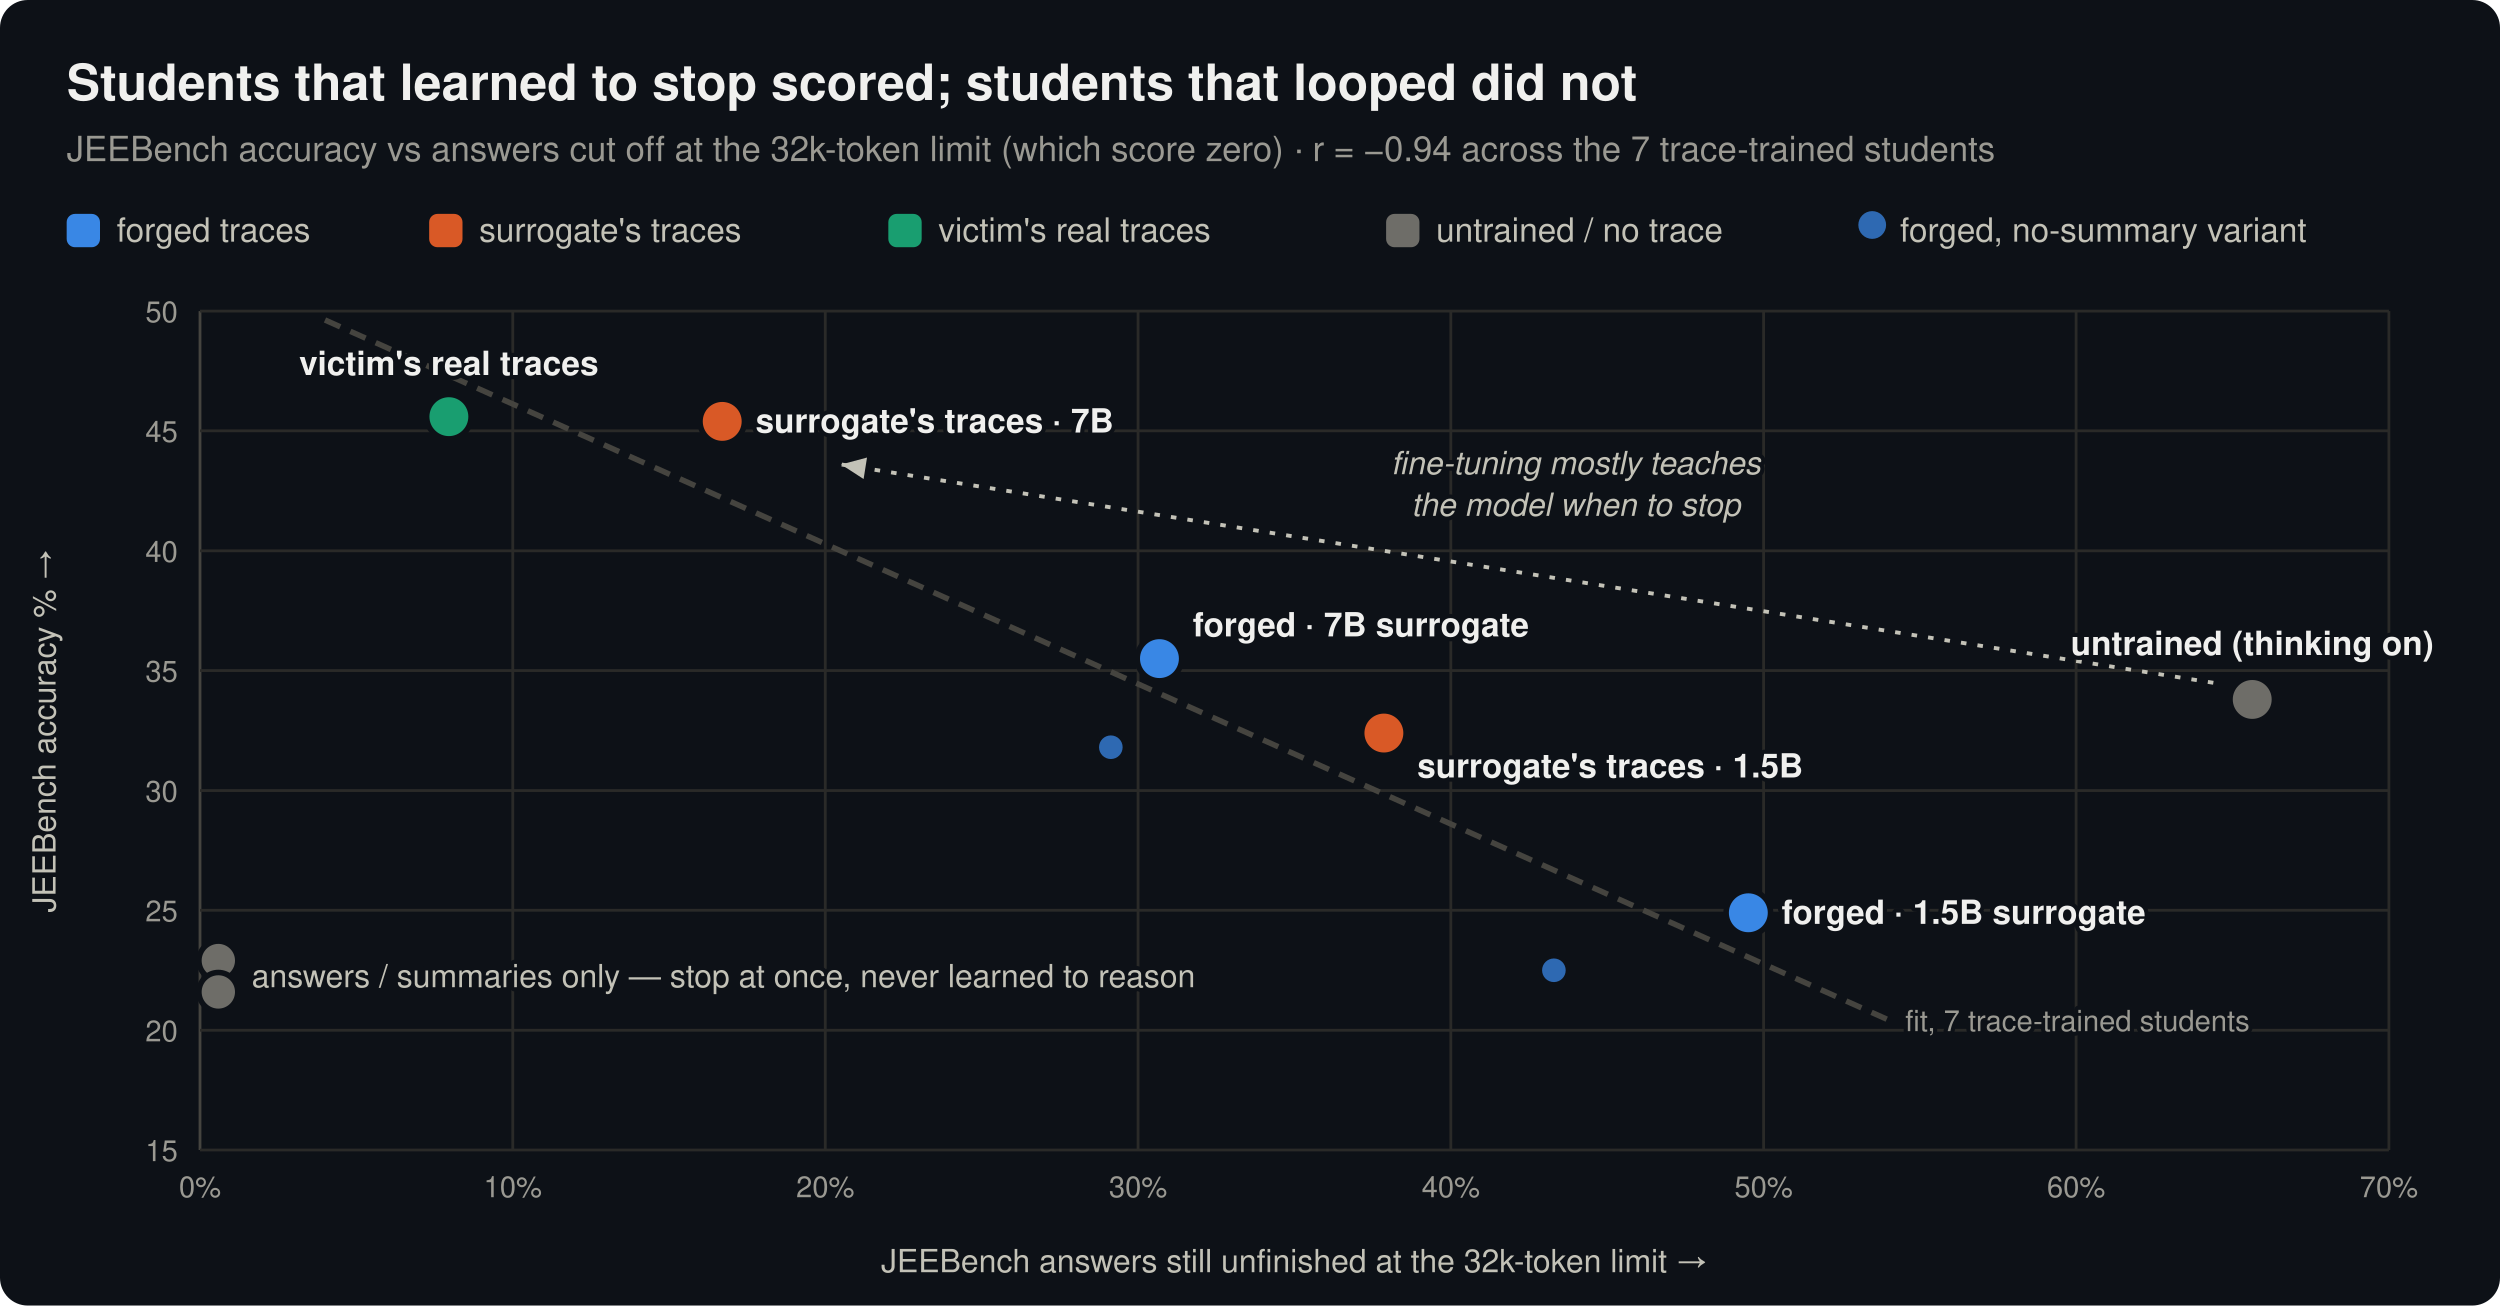
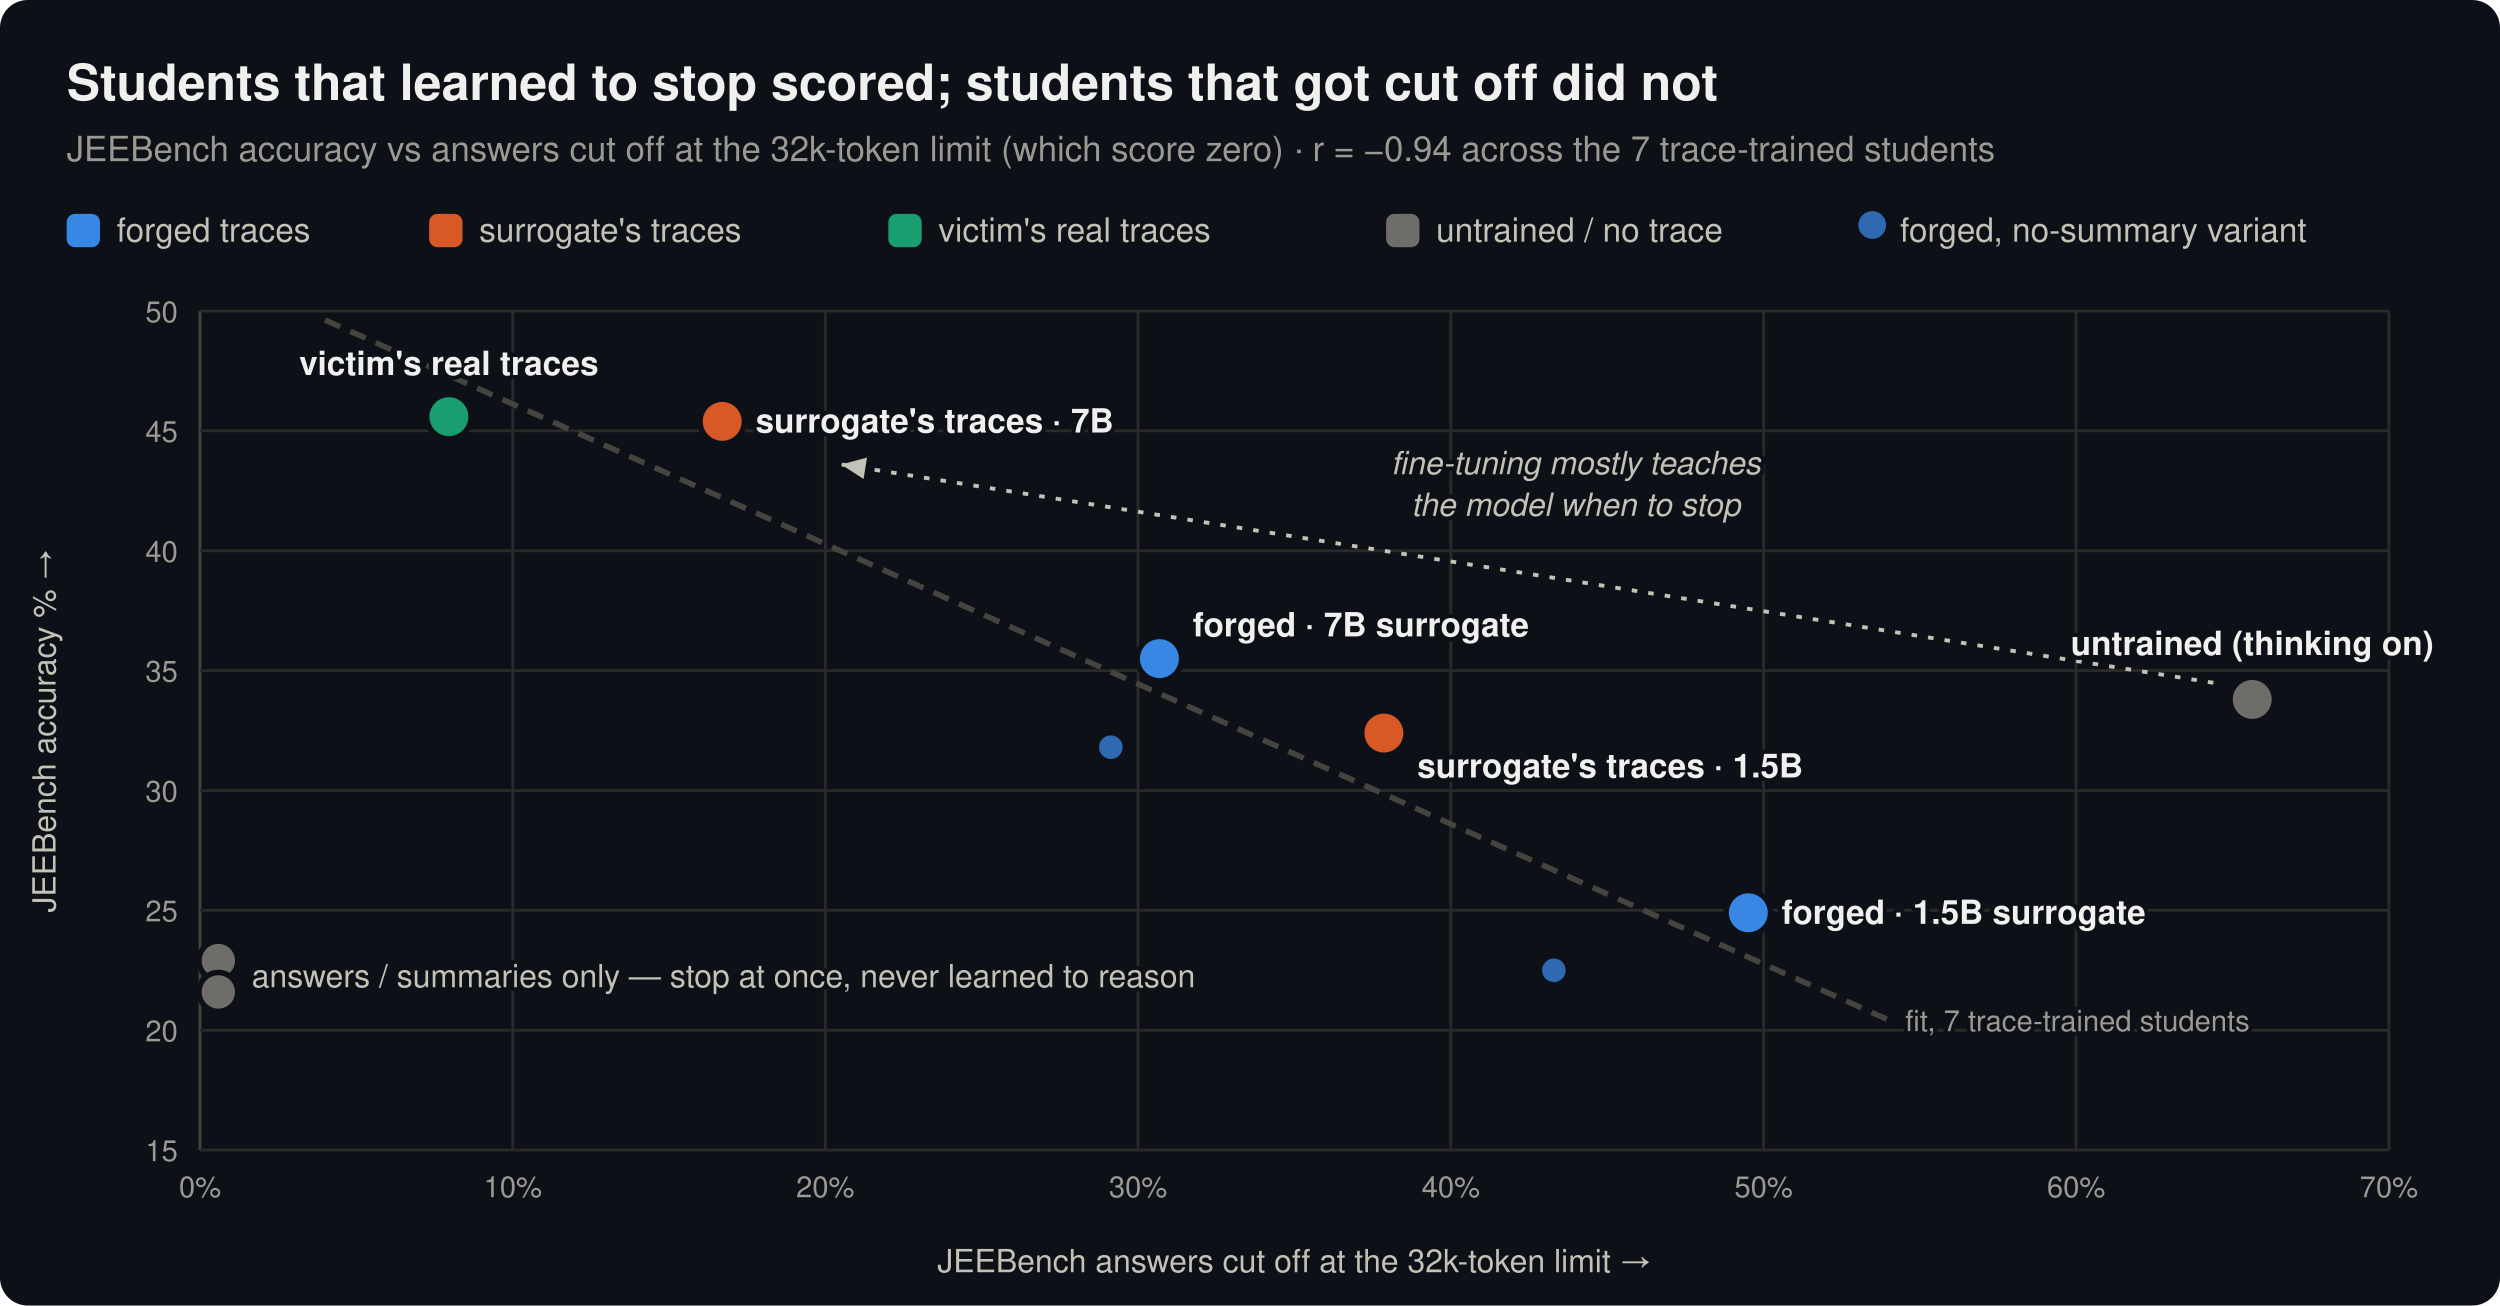
<svg xmlns="http://www.w3.org/2000/svg" width="900" height="470" viewBox="0 0 900 470" role="img" aria-label="JEEBench accuracy vs truncation rate by student">
  <rect x="0.0" y="0.0" width="900.0" height="470.0" rx="10" fill="#0d1117" />
-   <text x="24.0" y="36.0" font-family="system-ui, -apple-system, &quot;Segoe UI&quot;, Helvetica, Arial, sans-serif" font-size="18" fill="#f0f0ee" text-anchor="start" font-weight="700" style="">Students that learned to stop scored; students that looped did not</text>
+   <text x="24.0" y="36.0" font-family="system-ui, -apple-system, &quot;Segoe UI&quot;, Helvetica, Arial, sans-serif" font-size="18" fill="#f0f0ee" text-anchor="start" font-weight="700" style="">Students that learned to stop scored; students that got cut off did not</text>
  <text x="24.0" y="58.0" font-family="system-ui, -apple-system, &quot;Segoe UI&quot;, Helvetica, Arial, sans-serif" font-size="12.5" fill="#9a9992" text-anchor="start" font-weight="normal" style="">JEEBench accuracy vs answers cut off at the 32k-token limit (which score zero) · r = −0.94 across the 7 trace-trained students</text>
  <rect x="24.0" y="77.0" width="12.0" height="12.0" rx="3" fill="#3987e5" />
  <text x="42.0" y="87.0" font-family="system-ui, -apple-system, &quot;Segoe UI&quot;, Helvetica, Arial, sans-serif" font-size="12" fill="#c3c2b7" text-anchor="start" font-weight="normal" style="">forged traces</text>
  <rect x="154.5" y="77.0" width="12.0" height="12.0" rx="3" fill="#d95926" />
  <text x="172.5" y="87.0" font-family="system-ui, -apple-system, &quot;Segoe UI&quot;, Helvetica, Arial, sans-serif" font-size="12" fill="#c3c2b7" text-anchor="start" font-weight="normal" style="">surrogate's traces</text>
  <rect x="319.8" y="77.0" width="12.0" height="12.0" rx="3" fill="#199e70" />
  <text x="337.8" y="87.0" font-family="system-ui, -apple-system, &quot;Segoe UI&quot;, Helvetica, Arial, sans-serif" font-size="12" fill="#c3c2b7" text-anchor="start" font-weight="normal" style="">victim's real traces</text>
  <rect x="499.0" y="77.0" width="12.0" height="12.0" rx="3" fill="#6e6d68" />
  <text x="517.0" y="87.0" font-family="system-ui, -apple-system, &quot;Segoe UI&quot;, Helvetica, Arial, sans-serif" font-size="12" fill="#c3c2b7" text-anchor="start" font-weight="normal" style="">untrained / no trace</text>
  <circle cx="674" cy="81" r="5" fill="#3987e5" opacity="0.75" />
  <text x="684.0" y="87.0" font-family="system-ui, -apple-system, &quot;Segoe UI&quot;, Helvetica, Arial, sans-serif" font-size="12" fill="#c3c2b7" text-anchor="start" font-weight="normal" style="">forged, no-summary variant</text>
  <line x1="72.0" y1="112.0" x2="72.0" y2="414.0" stroke="#45443f" stroke-width="1.0" />
  <text x="72.0" y="431.0" font-family="system-ui, -apple-system, &quot;Segoe UI&quot;, Helvetica, Arial, sans-serif" font-size="10.5" fill="#9a9992" text-anchor="middle" font-weight="normal" style="font-variant-numeric: tabular-nums;">0%</text>
  <line x1="184.6" y1="112.0" x2="184.6" y2="414.0" stroke="#2a2a28" stroke-width="1.0" />
  <text x="184.6" y="431.0" font-family="system-ui, -apple-system, &quot;Segoe UI&quot;, Helvetica, Arial, sans-serif" font-size="10.5" fill="#9a9992" text-anchor="middle" font-weight="normal" style="font-variant-numeric: tabular-nums;">10%</text>
  <line x1="297.1" y1="112.0" x2="297.1" y2="414.0" stroke="#2a2a28" stroke-width="1.0" />
  <text x="297.1" y="431.0" font-family="system-ui, -apple-system, &quot;Segoe UI&quot;, Helvetica, Arial, sans-serif" font-size="10.5" fill="#9a9992" text-anchor="middle" font-weight="normal" style="font-variant-numeric: tabular-nums;">20%</text>
  <line x1="409.7" y1="112.0" x2="409.7" y2="414.0" stroke="#2a2a28" stroke-width="1.0" />
  <text x="409.7" y="431.0" font-family="system-ui, -apple-system, &quot;Segoe UI&quot;, Helvetica, Arial, sans-serif" font-size="10.5" fill="#9a9992" text-anchor="middle" font-weight="normal" style="font-variant-numeric: tabular-nums;">30%</text>
  <line x1="522.3" y1="112.0" x2="522.3" y2="414.0" stroke="#2a2a28" stroke-width="1.0" />
  <text x="522.3" y="431.0" font-family="system-ui, -apple-system, &quot;Segoe UI&quot;, Helvetica, Arial, sans-serif" font-size="10.5" fill="#9a9992" text-anchor="middle" font-weight="normal" style="font-variant-numeric: tabular-nums;">40%</text>
  <line x1="634.9" y1="112.0" x2="634.9" y2="414.0" stroke="#2a2a28" stroke-width="1.0" />
  <text x="634.9" y="431.0" font-family="system-ui, -apple-system, &quot;Segoe UI&quot;, Helvetica, Arial, sans-serif" font-size="10.5" fill="#9a9992" text-anchor="middle" font-weight="normal" style="font-variant-numeric: tabular-nums;">50%</text>
  <line x1="747.4" y1="112.0" x2="747.4" y2="414.0" stroke="#2a2a28" stroke-width="1.0" />
  <text x="747.4" y="431.0" font-family="system-ui, -apple-system, &quot;Segoe UI&quot;, Helvetica, Arial, sans-serif" font-size="10.5" fill="#9a9992" text-anchor="middle" font-weight="normal" style="font-variant-numeric: tabular-nums;">60%</text>
  <line x1="860.0" y1="112.0" x2="860.0" y2="414.0" stroke="#2a2a28" stroke-width="1.0" />
  <text x="860.0" y="431.0" font-family="system-ui, -apple-system, &quot;Segoe UI&quot;, Helvetica, Arial, sans-serif" font-size="10.5" fill="#9a9992" text-anchor="middle" font-weight="normal" style="font-variant-numeric: tabular-nums;">70%</text>
  <line x1="72.0" y1="414.0" x2="860.0" y2="414.0" stroke="#2a2a28" stroke-width="1.0" />
  <text x="64.0" y="418.0" font-family="system-ui, -apple-system, &quot;Segoe UI&quot;, Helvetica, Arial, sans-serif" font-size="10.5" fill="#9a9992" text-anchor="end" font-weight="normal" style="font-variant-numeric: tabular-nums;">15</text>
  <line x1="72.0" y1="370.9" x2="860.0" y2="370.9" stroke="#2a2a28" stroke-width="1.0" />
  <text x="64.0" y="374.9" font-family="system-ui, -apple-system, &quot;Segoe UI&quot;, Helvetica, Arial, sans-serif" font-size="10.5" fill="#9a9992" text-anchor="end" font-weight="normal" style="font-variant-numeric: tabular-nums;">20</text>
  <line x1="72.0" y1="327.7" x2="860.0" y2="327.7" stroke="#2a2a28" stroke-width="1.0" />
  <text x="64.0" y="331.7" font-family="system-ui, -apple-system, &quot;Segoe UI&quot;, Helvetica, Arial, sans-serif" font-size="10.5" fill="#9a9992" text-anchor="end" font-weight="normal" style="font-variant-numeric: tabular-nums;">25</text>
  <line x1="72.0" y1="284.6" x2="860.0" y2="284.6" stroke="#2a2a28" stroke-width="1.0" />
  <text x="64.0" y="288.6" font-family="system-ui, -apple-system, &quot;Segoe UI&quot;, Helvetica, Arial, sans-serif" font-size="10.5" fill="#9a9992" text-anchor="end" font-weight="normal" style="font-variant-numeric: tabular-nums;">30</text>
  <line x1="72.0" y1="241.4" x2="860.0" y2="241.4" stroke="#2a2a28" stroke-width="1.0" />
  <text x="64.0" y="245.4" font-family="system-ui, -apple-system, &quot;Segoe UI&quot;, Helvetica, Arial, sans-serif" font-size="10.5" fill="#9a9992" text-anchor="end" font-weight="normal" style="font-variant-numeric: tabular-nums;">35</text>
  <line x1="72.0" y1="198.3" x2="860.0" y2="198.3" stroke="#2a2a28" stroke-width="1.0" />
  <text x="64.0" y="202.3" font-family="system-ui, -apple-system, &quot;Segoe UI&quot;, Helvetica, Arial, sans-serif" font-size="10.5" fill="#9a9992" text-anchor="end" font-weight="normal" style="font-variant-numeric: tabular-nums;">40</text>
  <line x1="72.0" y1="155.1" x2="860.0" y2="155.1" stroke="#2a2a28" stroke-width="1.0" />
  <text x="64.0" y="159.1" font-family="system-ui, -apple-system, &quot;Segoe UI&quot;, Helvetica, Arial, sans-serif" font-size="10.5" fill="#9a9992" text-anchor="end" font-weight="normal" style="font-variant-numeric: tabular-nums;">45</text>
  <line x1="72.0" y1="112.0" x2="860.0" y2="112.0" stroke="#2a2a28" stroke-width="1.0" />
  <text x="64.0" y="116.0" font-family="system-ui, -apple-system, &quot;Segoe UI&quot;, Helvetica, Arial, sans-serif" font-size="10.5" fill="#9a9992" text-anchor="end" font-weight="normal" style="font-variant-numeric: tabular-nums;">50</text>
-   <text x="466.0" y="458.0" font-family="system-ui, -apple-system, &quot;Segoe UI&quot;, Helvetica, Arial, sans-serif" font-size="11.5" fill="#c3c2b7" text-anchor="middle" font-weight="normal" style="">JEEBench answers still unfinished at the 32k-token limit →</text>
+   <text x="466.0" y="458.0" font-family="system-ui, -apple-system, &quot;Segoe UI&quot;, Helvetica, Arial, sans-serif" font-size="11.5" fill="#c3c2b7" text-anchor="middle" font-weight="normal" style="">JEEBench answers cut off at the 32k-token limit →</text>
  <text x="20" y="263.0" font-family="system-ui, -apple-system, &quot;Segoe UI&quot;, Helvetica, Arial, sans-serif" font-size="11.5" fill="#c3c2b7" text-anchor="middle" transform="rotate(-90 20 263.0)">JEEBench accuracy % →</text>
  <line x1="117.0" y1="115.2" x2="679.9" y2="367.2" stroke="#45443f" stroke-width="2" stroke-dasharray="6 4" />
  <text x="685.9" y="371.2" font-family="system-ui, -apple-system, &quot;Segoe UI&quot;, Helvetica, Arial, sans-serif" font-size="10.5" fill="#9a9992" text-anchor="start" font-weight="normal" style="" paint-order="stroke" stroke="#0d1117" stroke-width="3" stroke-linejoin="round">fit, 7 trace-trained students</text>
  <defs>
    <marker id="ah-ink" viewBox="0 0 10 10" refX="9" refY="5" markerWidth="7" markerHeight="7" orient="auto-start-reverse">
      <path d="M0,1 L9,5 L0,9 Z" fill="#c3c2b7" />
    </marker>
    <marker id="ah-forged" viewBox="0 0 10 10" refX="9" refY="5" markerWidth="7" markerHeight="7" orient="auto-start-reverse">
      <path d="M0,1 L9,5 L0,9 Z" fill="#3987e5" />
    </marker>
    <marker id="ah-oracle" viewBox="0 0 10 10" refX="9" refY="5" markerWidth="7" markerHeight="7" orient="auto-start-reverse">
      <path d="M0,1 L9,5 L0,9 Z" fill="#199e70" />
    </marker>
    <marker id="ah-distilled" viewBox="0 0 10 10" refX="9" refY="5" markerWidth="7" markerHeight="7" orient="auto-start-reverse">
      <path d="M0,1 L9,5 L0,9 Z" fill="#d95926" />
    </marker>
  </defs>
  <line x1="796.8" y1="245.8" x2="302.8" y2="167.2" stroke="#c3c2b7" stroke-width="1.4" stroke-dasharray="2 4" marker-end="url(#ah-ink)" />
  <text x="567.3" y="170.7" font-family="system-ui, -apple-system, &quot;Segoe UI&quot;, Helvetica, Arial, sans-serif" font-size="11.5" fill="#c3c2b7" text-anchor="middle" font-weight="normal" style="font-style: italic;" paint-order="stroke" stroke="#0d1117" stroke-width="3" stroke-linejoin="round">fine-tuning mostly teaches</text>
  <text x="567.3" y="185.7" font-family="system-ui, -apple-system, &quot;Segoe UI&quot;, Helvetica, Arial, sans-serif" font-size="11.5" fill="#c3c2b7" text-anchor="middle" font-weight="normal" style="font-style: italic;" paint-order="stroke" stroke="#0d1117" stroke-width="3" stroke-linejoin="round">the model when to stop</text>
  <circle cx="78.6" cy="345.8" r="7" fill="#6e6d68" stroke="#0d1117" stroke-width="2" />
  <circle cx="78.6" cy="357.1" r="7" fill="#6e6d68" stroke="#0d1117" stroke-width="2" />
  <text x="90.6" y="355.4" font-family="system-ui, -apple-system, &quot;Segoe UI&quot;, Helvetica, Arial, sans-serif" font-size="11.5" fill="#c3c2b7" text-anchor="start" font-weight="normal" style="" paint-order="stroke" stroke="#0d1117" stroke-width="3" stroke-linejoin="round">answers / summaries only — stop at once, never learned to reason</text>
  <circle cx="399.9" cy="269.0" r="5" fill="#3987e5" stroke="#0d1117" stroke-width="1.5" opacity="0.75" />
  <circle cx="559.4" cy="349.3" r="5" fill="#3987e5" stroke="#0d1117" stroke-width="1.5" opacity="0.75" />
  <circle cx="810.8" cy="251.8" r="8" fill="#6e6d68" stroke="#0d1117" stroke-width="2" />
  <text x="810.8" y="235.8" font-family="system-ui, -apple-system, &quot;Segoe UI&quot;, Helvetica, Arial, sans-serif" font-size="12" fill="#f0f0ee" text-anchor="middle" font-weight="600" style="" paint-order="stroke" stroke="#0d1117" stroke-width="3" stroke-linejoin="round">untrained (thinking on)</text>
  <circle cx="161.6" cy="150.0" r="8" fill="#199e70" stroke="#0d1117" stroke-width="2" />
  <text x="161.6" y="135.0" font-family="system-ui, -apple-system, &quot;Segoe UI&quot;, Helvetica, Arial, sans-serif" font-size="12" fill="#f0f0ee" text-anchor="middle" font-weight="600" style="" paint-order="stroke" stroke="#0d1117" stroke-width="3" stroke-linejoin="round">victim's real traces</text>
  <circle cx="260.0" cy="151.7" r="8" fill="#d95926" stroke="#0d1117" stroke-width="2" />
  <text x="272.0" y="155.7" font-family="system-ui, -apple-system, &quot;Segoe UI&quot;, Helvetica, Arial, sans-serif" font-size="12" fill="#f0f0ee" text-anchor="start" font-weight="600" style="" paint-order="stroke" stroke="#0d1117" stroke-width="3" stroke-linejoin="round">surrogate's traces · 7B</text>
  <circle cx="498.2" cy="263.9" r="8" fill="#d95926" stroke="#0d1117" stroke-width="2" />
  <text x="510.2" y="279.9" font-family="system-ui, -apple-system, &quot;Segoe UI&quot;, Helvetica, Arial, sans-serif" font-size="12" fill="#f0f0ee" text-anchor="start" font-weight="600" style="" paint-order="stroke" stroke="#0d1117" stroke-width="3" stroke-linejoin="round">surrogate's traces · 1.5B</text>
  <circle cx="417.4" cy="237.1" r="8" fill="#3987e5" stroke="#0d1117" stroke-width="2" />
  <text x="429.4" y="229.1" font-family="system-ui, -apple-system, &quot;Segoe UI&quot;, Helvetica, Arial, sans-serif" font-size="12" fill="#f0f0ee" text-anchor="start" font-weight="600" style="" paint-order="stroke" stroke="#0d1117" stroke-width="3" stroke-linejoin="round">forged · 7B surrogate</text>
  <circle cx="629.4" cy="328.6" r="8" fill="#3987e5" stroke="#0d1117" stroke-width="2" />
  <text x="641.4" y="332.6" font-family="system-ui, -apple-system, &quot;Segoe UI&quot;, Helvetica, Arial, sans-serif" font-size="12" fill="#f0f0ee" text-anchor="start" font-weight="600" style="" paint-order="stroke" stroke="#0d1117" stroke-width="3" stroke-linejoin="round">forged · 1.5B surrogate</text>
</svg>
